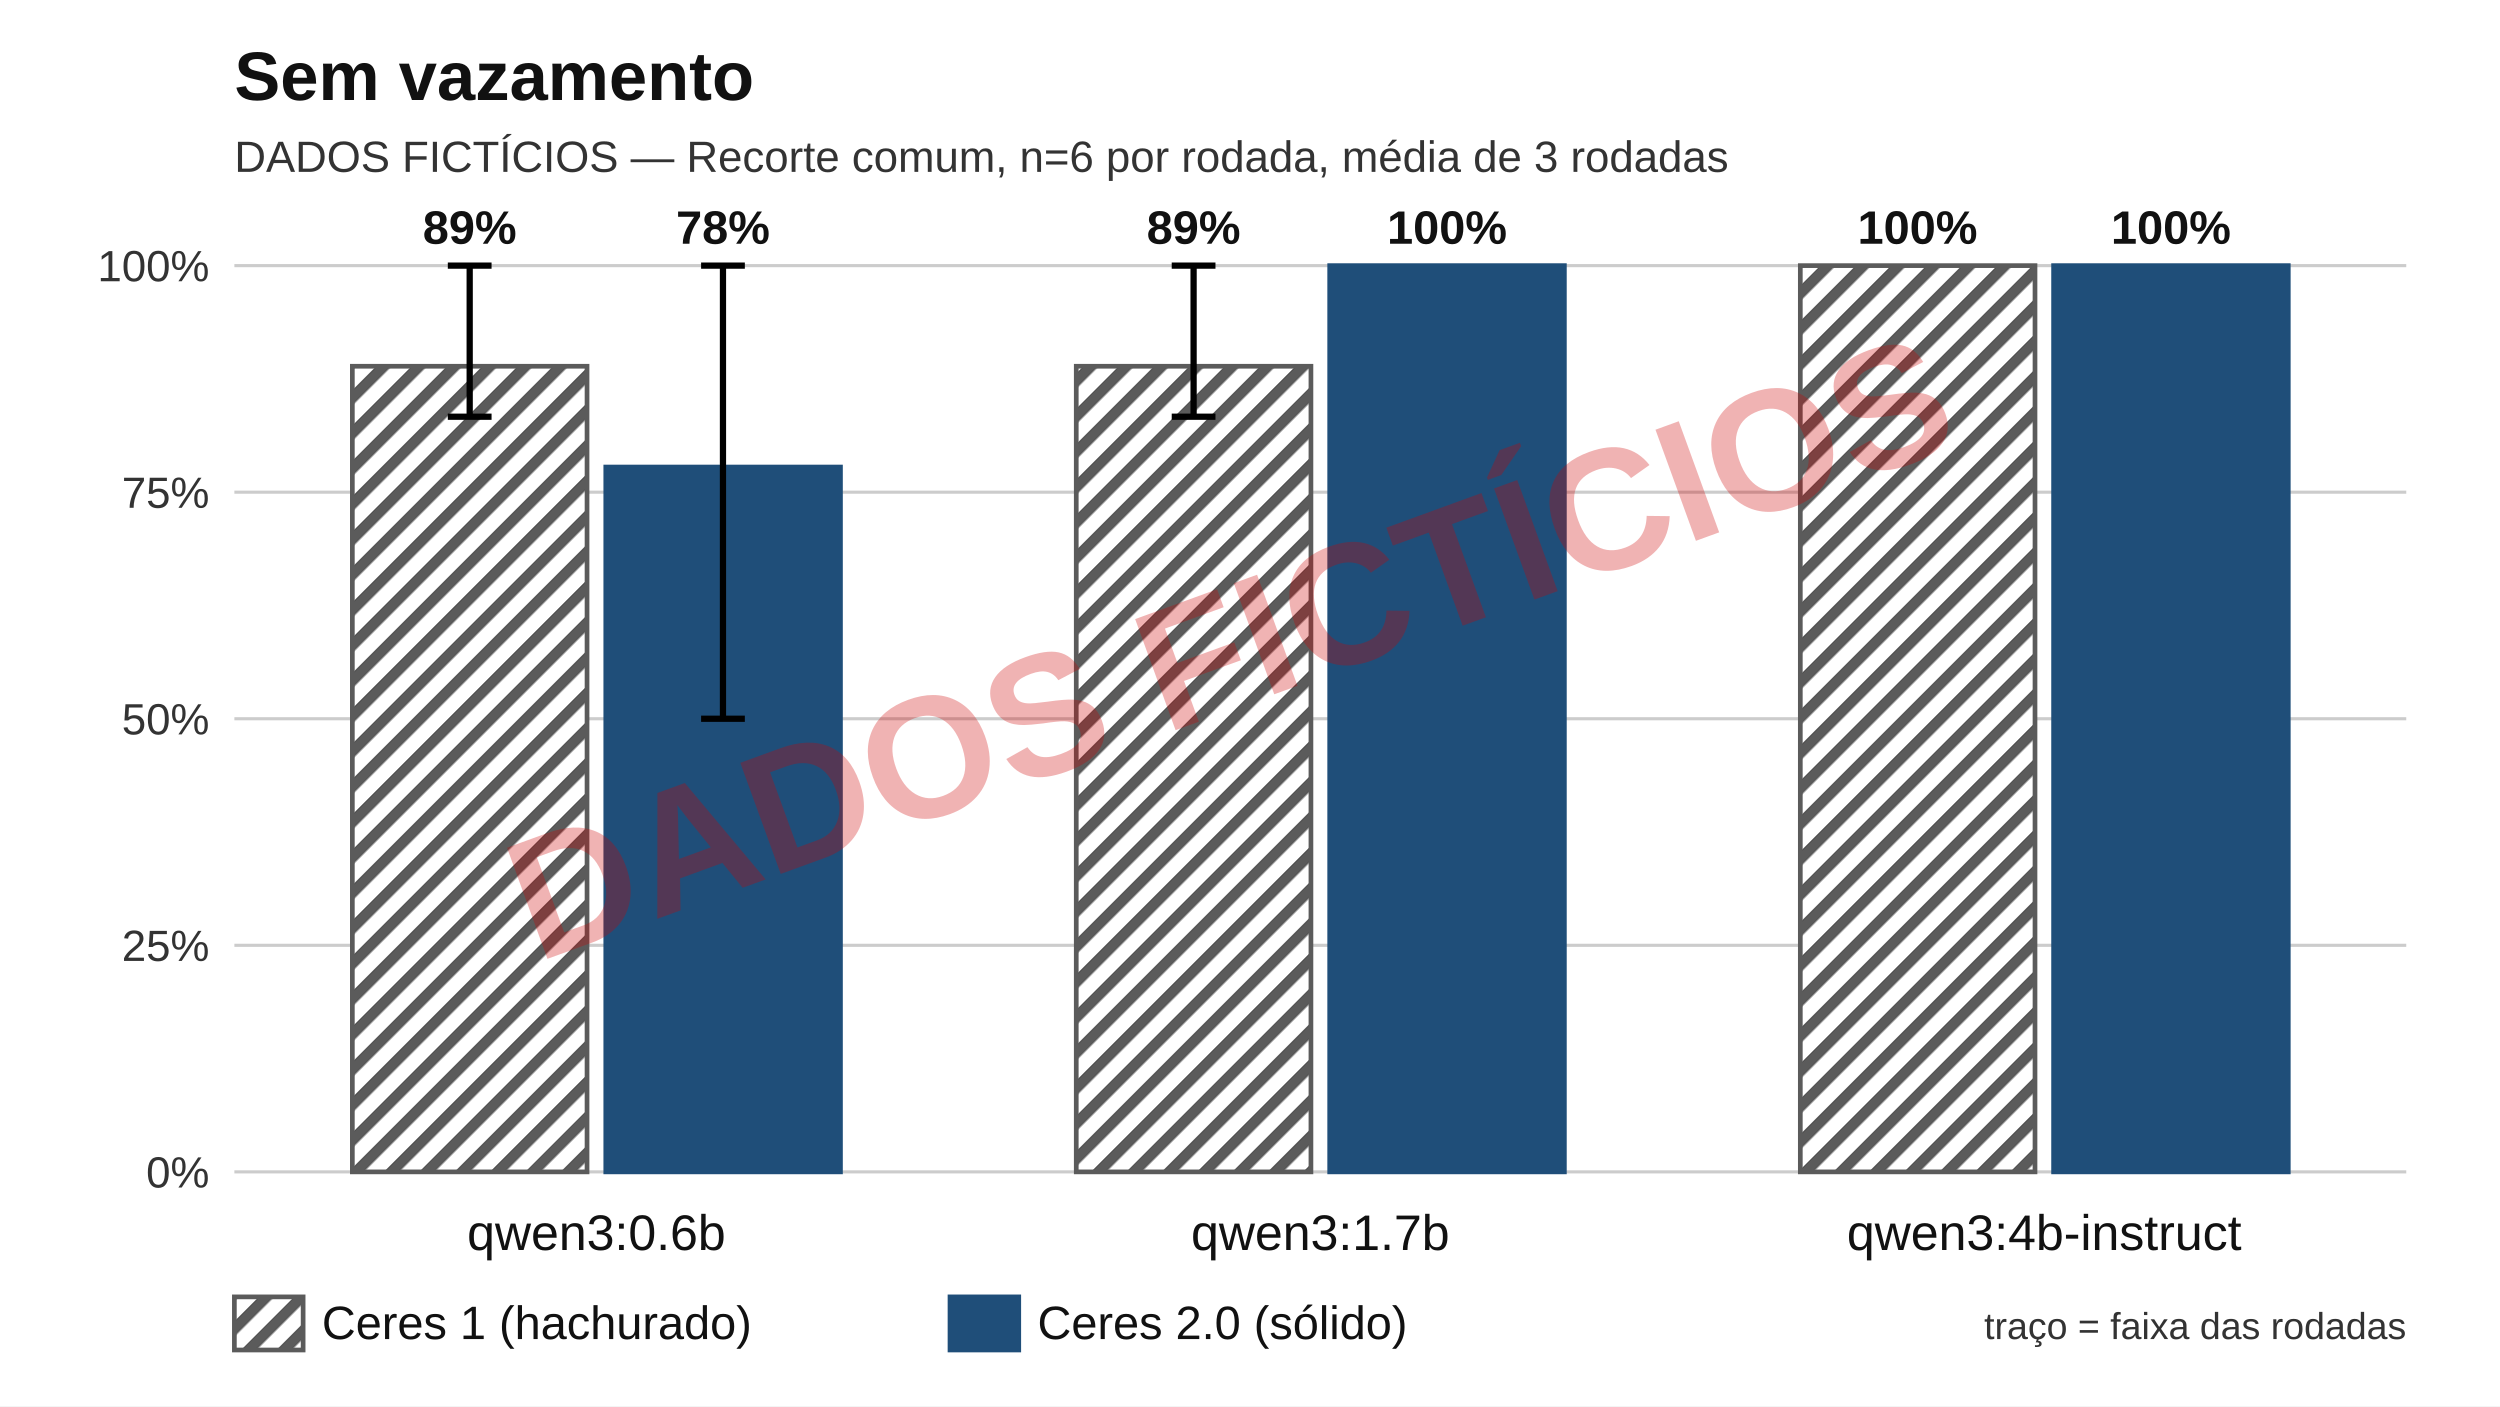
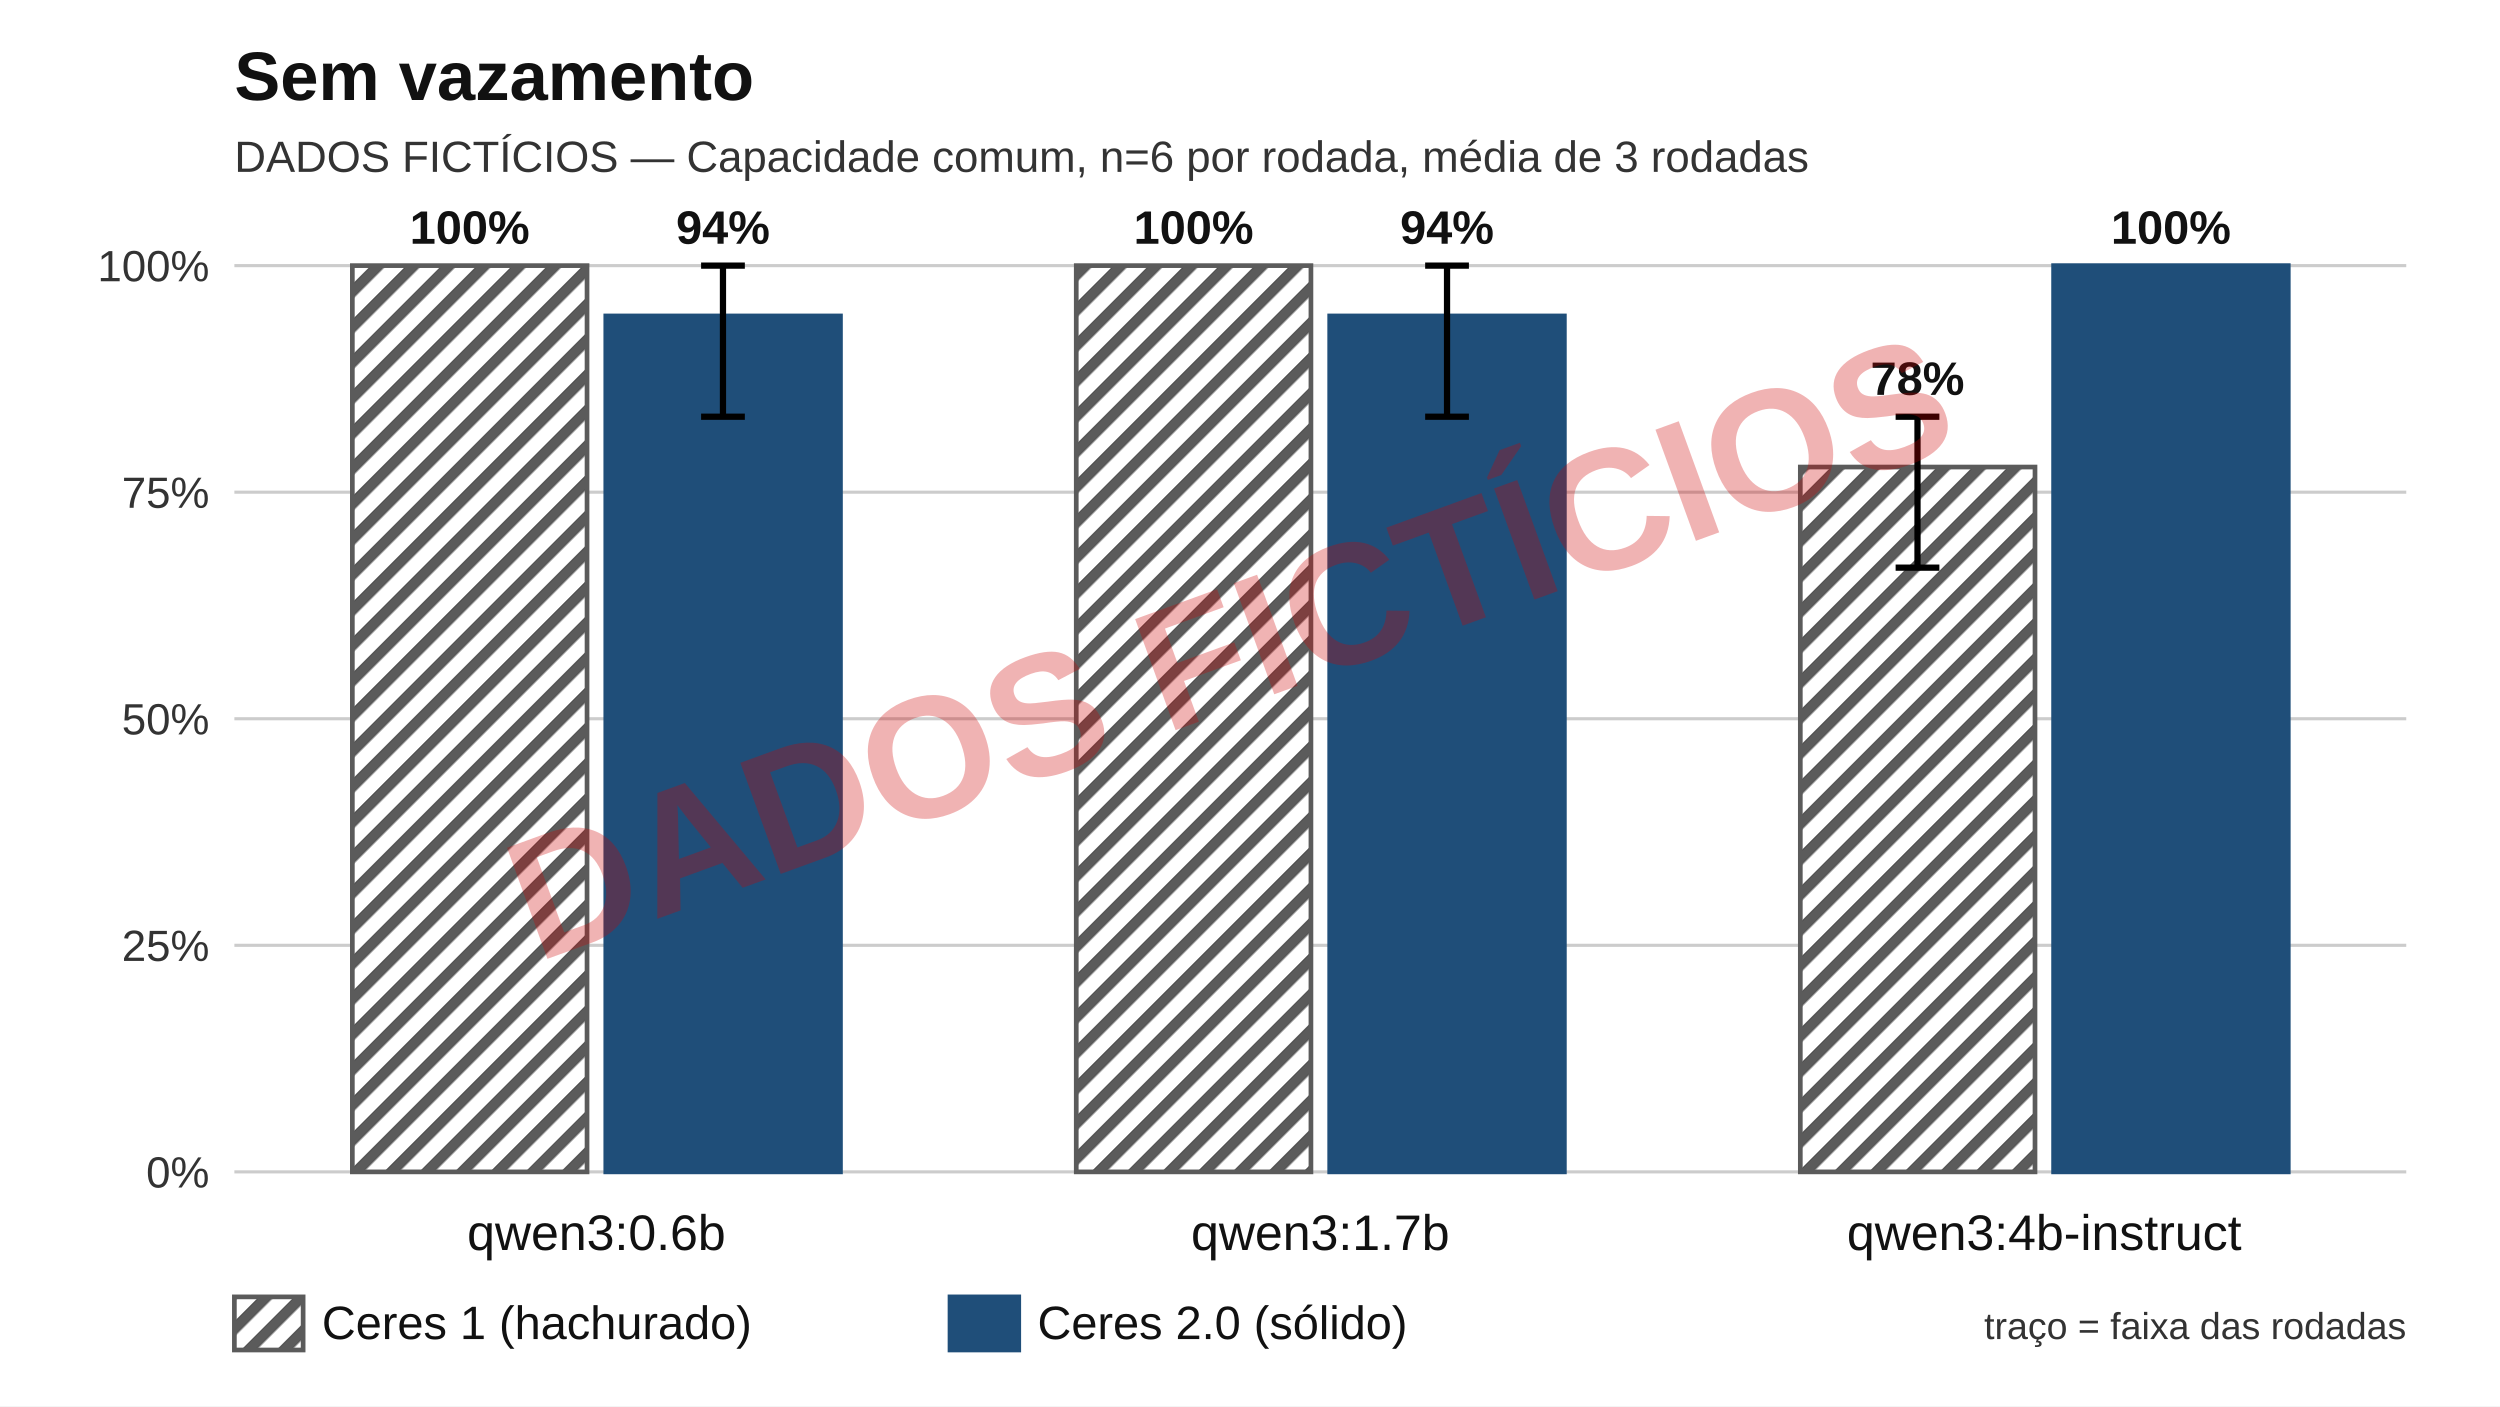
<svg xmlns="http://www.w3.org/2000/svg" viewBox="0 0 1600 900" width="1600" height="900" font-family="Arial, Helvetica, sans-serif" role="img" aria-label="Sem vazamento">
  <defs>
    <pattern id="hachura-diagonal" width="16" height="16" patternUnits="userSpaceOnUse" patternTransform="rotate(45)">
      <rect width="16" height="16" fill="#ffffff" />
      <rect width="7" height="16" fill="#5b5b5b" />
    </pattern>
    <pattern id="hachura-pontos" width="14" height="14" patternUnits="userSpaceOnUse">
      <rect width="14" height="14" fill="#ffffff" />
      <circle cx="7" cy="7" r="4" fill="#7a4b00" />
    </pattern>
  </defs>
  <rect width="1600" height="900" fill="#ffffff" />
  <text x="150" y="64" font-size="44" font-weight="bold" fill="#111111">Sem vazamento</text>
-   <text x="150" y="110" font-size="28" fill="#333333">DADOS FICTÍCIOS — Recorte comum, n=6 por rodada, média de 3 rodadas</text>
+   <text x="150" y="110" font-size="28" fill="#333333">DADOS FICTÍCIOS — Capacidade comum, n=6 por rodada, média de 3 rodadas</text>
  <line x1="150" y1="750.0" x2="1540" y2="750.0" stroke="#cccccc" stroke-width="2" />
  <text x="134" y="760.0" font-size="28" text-anchor="end" fill="#333333">0%</text>
  <line x1="150" y1="605.0" x2="1540" y2="605.0" stroke="#cccccc" stroke-width="2" />
  <text x="134" y="615.0" font-size="28" text-anchor="end" fill="#333333">25%</text>
  <line x1="150" y1="460.0" x2="1540" y2="460.0" stroke="#cccccc" stroke-width="2" />
  <text x="134" y="470.0" font-size="28" text-anchor="end" fill="#333333">50%</text>
  <line x1="150" y1="315.0" x2="1540" y2="315.0" stroke="#cccccc" stroke-width="2" />
  <text x="134" y="325.0" font-size="28" text-anchor="end" fill="#333333">75%</text>
  <line x1="150" y1="170.0" x2="1540" y2="170.0" stroke="#cccccc" stroke-width="2" />
  <text x="134" y="180.0" font-size="28" text-anchor="end" fill="#333333">100%</text>
  <text x="381.7" y="800" font-size="32" text-anchor="middle" fill="#111111">qwen3:0.6b</text>
-   <rect x="225.5" y="234.4" width="150.2" height="515.6" fill="url(#hachura-diagonal)" stroke="#5b5b5b" stroke-width="3" />
-   <line x1="300.6" y1="266.7" x2="300.6" y2="170.0" stroke="#000000" stroke-width="4" />
-   <line x1="286.6" y1="266.7" x2="314.6" y2="266.7" stroke="#000000" stroke-width="4" />
-   <line x1="286.6" y1="170.0" x2="314.6" y2="170.0" stroke="#000000" stroke-width="4" />
-   <text x="300.6" y="156.0" font-size="30" font-weight="bold" text-anchor="middle" fill="#111111">89%</text>
-   <rect x="387.7" y="298.9" width="150.2" height="451.1" fill="#1f4e79" stroke="#1f4e79" stroke-width="3" />
-   <line x1="462.7" y1="460.0" x2="462.7" y2="170.0" stroke="#000000" stroke-width="4" />
-   <line x1="448.7" y1="460.0" x2="476.7" y2="460.0" stroke="#000000" stroke-width="4" />
+   <rect x="225.5" y="170.0" width="150.2" height="580.0" fill="url(#hachura-diagonal)" stroke="#5b5b5b" stroke-width="3" />
+   <text x="300.6" y="156.0" font-size="30" font-weight="bold" text-anchor="middle" fill="#111111">100%</text>
+   <rect x="387.7" y="202.2" width="150.2" height="547.8" fill="#1f4e79" stroke="#1f4e79" stroke-width="3" />
+   <line x1="462.7" y1="266.7" x2="462.7" y2="170.0" stroke="#000000" stroke-width="4" />
+   <line x1="448.7" y1="266.7" x2="476.7" y2="266.7" stroke="#000000" stroke-width="4" />
  <line x1="448.7" y1="170.0" x2="476.7" y2="170.0" stroke="#000000" stroke-width="4" />
-   <text x="462.7" y="156.0" font-size="30" font-weight="bold" text-anchor="middle" fill="#111111">78%</text>
+   <text x="462.7" y="156.0" font-size="30" font-weight="bold" text-anchor="middle" fill="#111111">94%</text>
  <text x="845.0" y="800" font-size="32" text-anchor="middle" fill="#111111">qwen3:1.7b</text>
-   <rect x="688.8" y="234.4" width="150.2" height="515.6" fill="url(#hachura-diagonal)" stroke="#5b5b5b" stroke-width="3" />
-   <line x1="763.9" y1="266.7" x2="763.9" y2="170.0" stroke="#000000" stroke-width="4" />
-   <line x1="749.9" y1="266.7" x2="777.9" y2="266.7" stroke="#000000" stroke-width="4" />
-   <line x1="749.9" y1="170.0" x2="777.9" y2="170.0" stroke="#000000" stroke-width="4" />
-   <text x="763.9" y="156.0" font-size="30" font-weight="bold" text-anchor="middle" fill="#111111">89%</text>
-   <rect x="851.0" y="170.0" width="150.2" height="580.0" fill="#1f4e79" stroke="#1f4e79" stroke-width="3" />
-   <text x="926.1" y="156.0" font-size="30" font-weight="bold" text-anchor="middle" fill="#111111">100%</text>
+   <rect x="688.8" y="170.0" width="150.2" height="580.0" fill="url(#hachura-diagonal)" stroke="#5b5b5b" stroke-width="3" />
+   <text x="763.9" y="156.0" font-size="30" font-weight="bold" text-anchor="middle" fill="#111111">100%</text>
+   <rect x="851.0" y="202.2" width="150.2" height="547.8" fill="#1f4e79" stroke="#1f4e79" stroke-width="3" />
+   <line x1="926.1" y1="266.7" x2="926.1" y2="170.0" stroke="#000000" stroke-width="4" />
+   <line x1="912.1" y1="266.7" x2="940.1" y2="266.7" stroke="#000000" stroke-width="4" />
+   <line x1="912.1" y1="170.0" x2="940.1" y2="170.0" stroke="#000000" stroke-width="4" />
+   <text x="926.1" y="156.0" font-size="30" font-weight="bold" text-anchor="middle" fill="#111111">94%</text>
  <text x="1308.3" y="800" font-size="32" text-anchor="middle" fill="#111111">qwen3:4b-instruct</text>
-   <rect x="1152.2" y="170.0" width="150.2" height="580.0" fill="url(#hachura-diagonal)" stroke="#5b5b5b" stroke-width="3" />
-   <text x="1227.2" y="156.0" font-size="30" font-weight="bold" text-anchor="middle" fill="#111111">100%</text>
+   <rect x="1152.2" y="298.9" width="150.2" height="451.1" fill="url(#hachura-diagonal)" stroke="#5b5b5b" stroke-width="3" />
+   <line x1="1227.2" y1="363.3" x2="1227.2" y2="266.7" stroke="#000000" stroke-width="4" />
+   <line x1="1213.2" y1="363.3" x2="1241.2" y2="363.3" stroke="#000000" stroke-width="4" />
+   <line x1="1213.2" y1="266.7" x2="1241.2" y2="266.7" stroke="#000000" stroke-width="4" />
+   <text x="1227.2" y="252.7" font-size="30" font-weight="bold" text-anchor="middle" fill="#111111">78%</text>
  <rect x="1314.3" y="170.0" width="150.2" height="580.0" fill="#1f4e79" stroke="#1f4e79" stroke-width="3" />
  <text x="1389.4" y="156.0" font-size="30" font-weight="bold" text-anchor="middle" fill="#111111">100%</text>
  <rect x="150" y="830" width="44" height="34" fill="url(#hachura-diagonal)" stroke="#5b5b5b" stroke-width="3" />
  <text x="206" y="857" font-size="30" fill="#111111">Ceres 1 (hachurado)</text>
  <rect x="608" y="830" width="44" height="34" fill="#1f4e79" stroke="#1f4e79" stroke-width="3" />
  <text x="664" y="857" font-size="30" fill="#111111">Ceres 2.0 (sólido)</text>
  <text x="1540" y="857" font-size="24" text-anchor="end" fill="#333333">traço = faixa das rodadas</text>
  <text x="800.0" y="450.0" font-size="110" font-weight="bold" fill="#cc0000" fill-opacity="0.30" text-anchor="middle" transform="rotate(-20 800.0 450.0)">DADOS FICTÍCIOS</text>
</svg>
